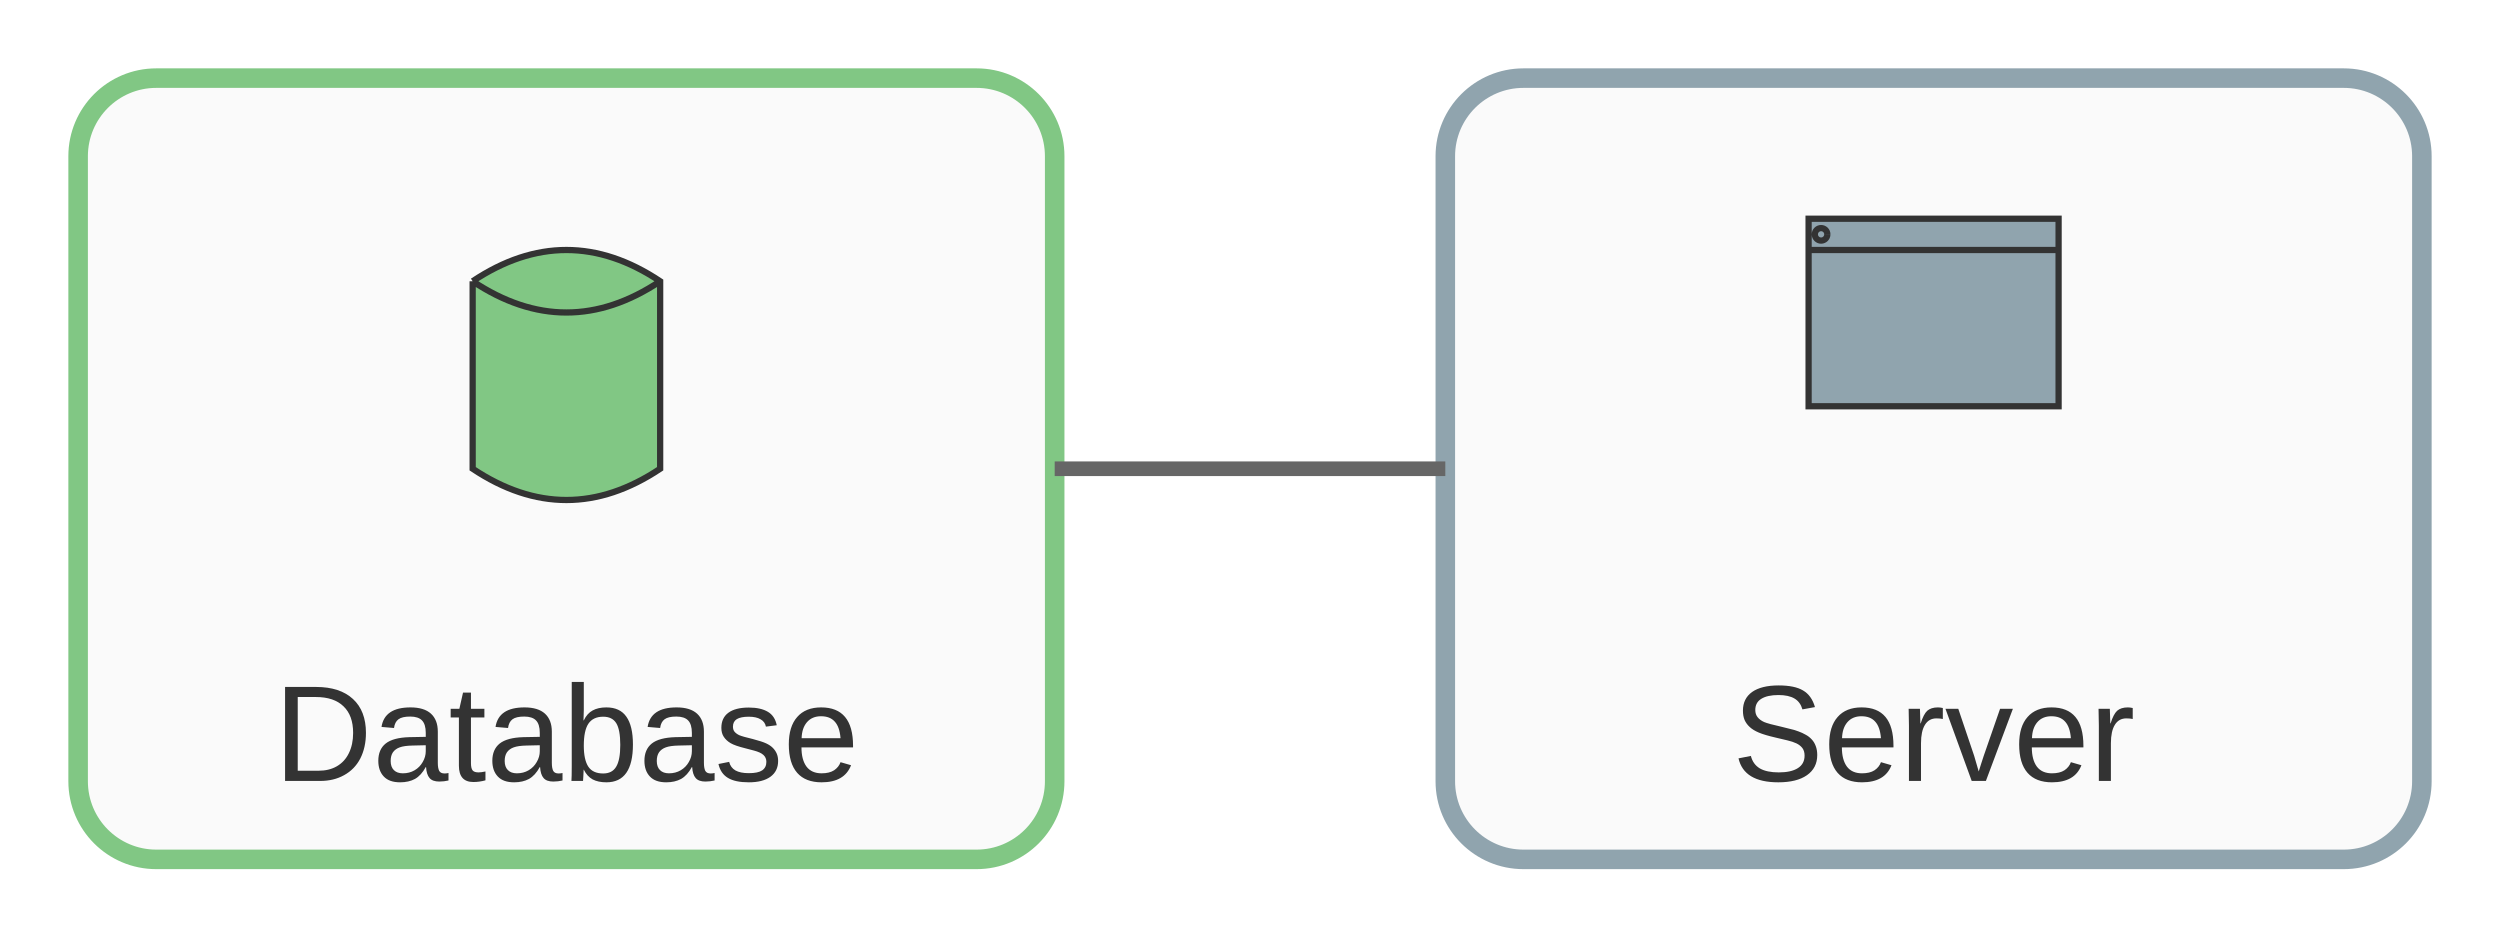
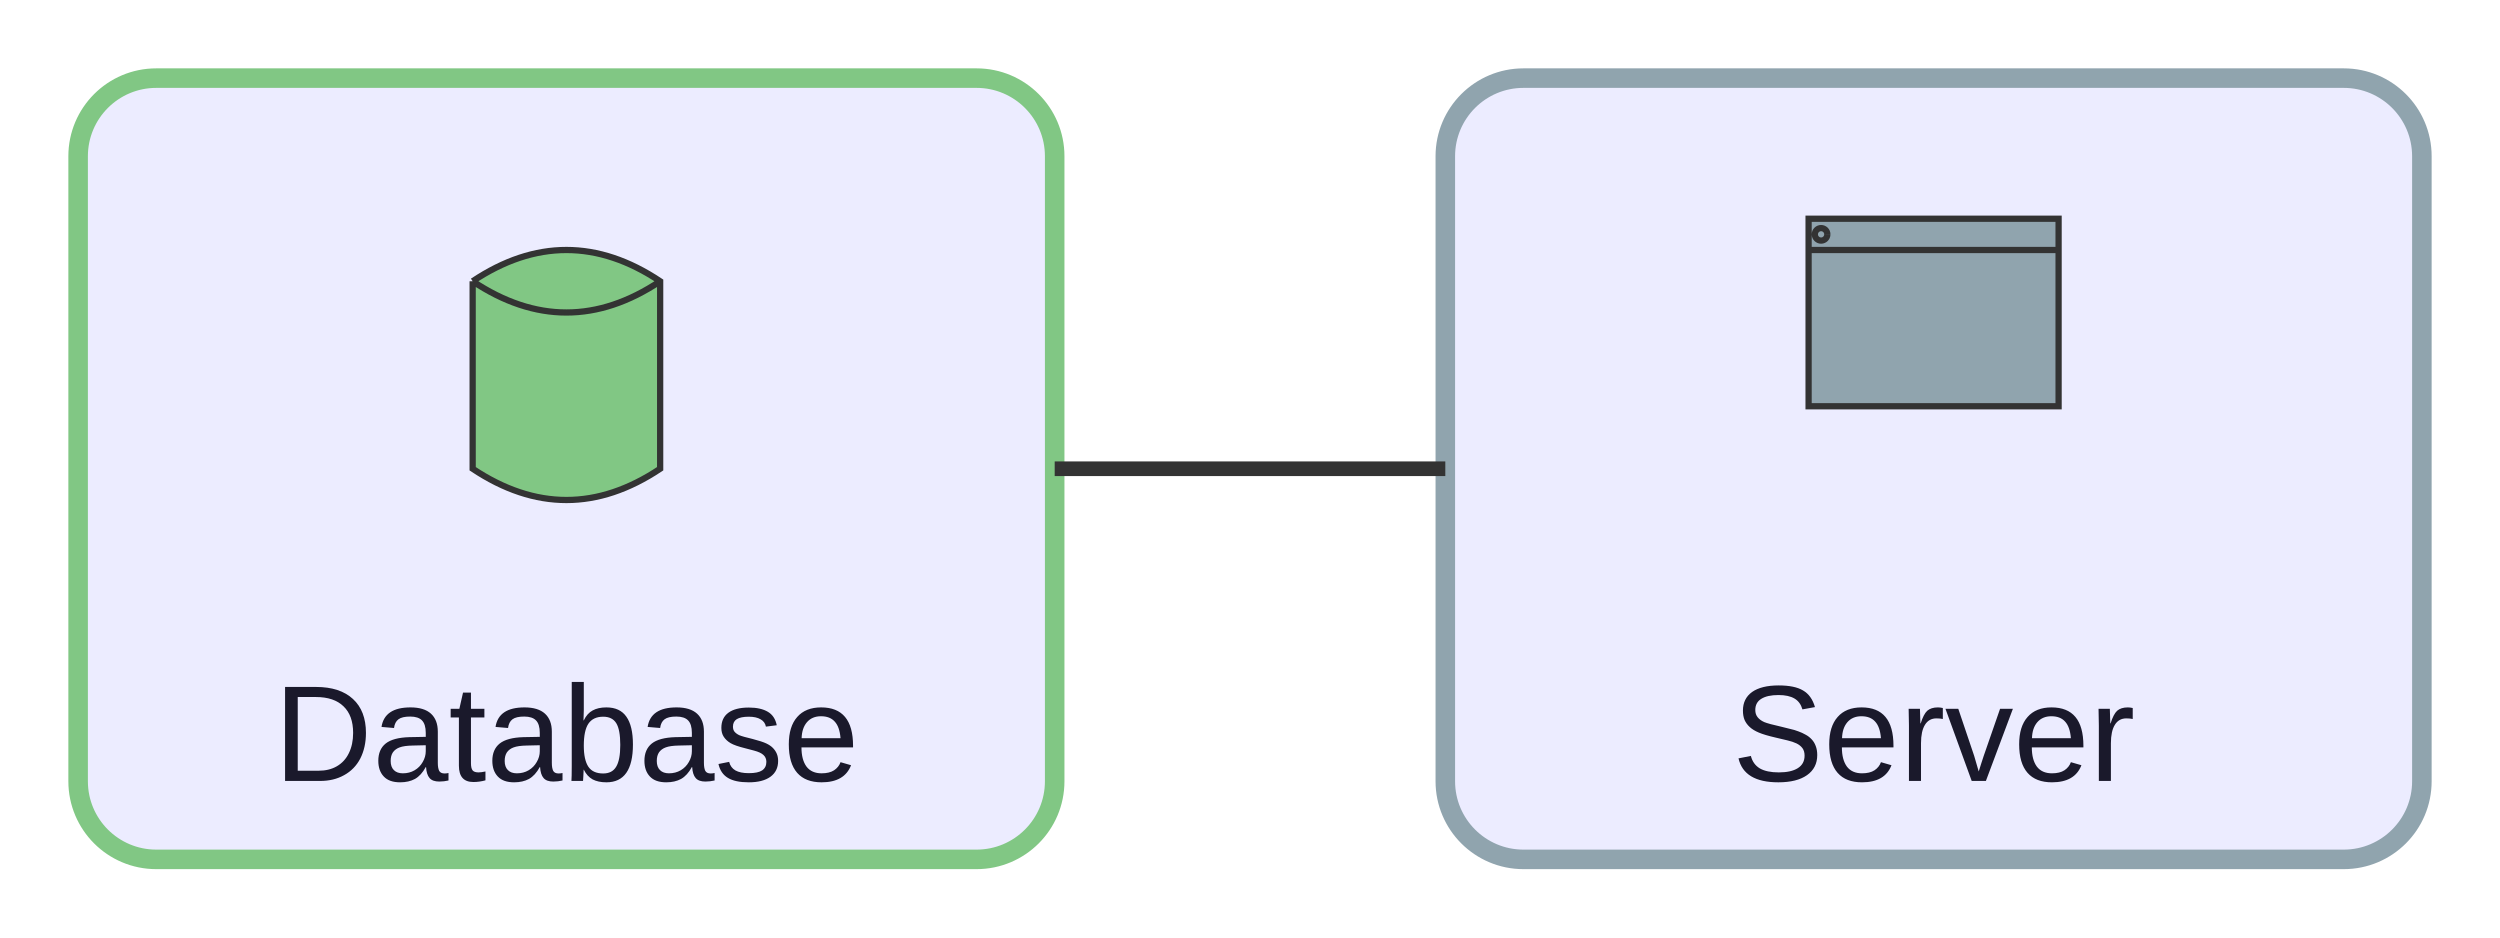
<svg xmlns="http://www.w3.org/2000/svg" id="mermaid-svg" width="100%" viewBox="0 0 256 96" style="max-width: 256px;" role="graphics-document document">
  <defs>
    <marker id="arch-arrow" refX="9" refY="3.5" markerWidth="10" markerHeight="7" orient="auto">
      <path d="M0,0 L10,3.5 L0,7 Z" class="arrowMarkerPath" style="stroke-width: 1; stroke-dasharray: 1, 0;" />
    </marker>
  </defs>
  <g transform="translate(8,8)">
-     <rect x="0" y="0" width="100" height="80" rx="8" ry="8" fill="#FAFAFA" stroke="#81C784" stroke-width="2" />
+     <rect x="0" y="0" width="100" height="80" rx="8" ry="8" fill="#ECECFF" stroke="#81C784" stroke-width="2" />
    <g transform="translate(34,8) scale(0.64)">
-       <path d="M10,20 L10,50 Q25,60 40,50 L40,20 Q25,10 10,20 M10,20 Q25,30 40,20" fill="#81C784" stroke="#333" stroke-width="1" />
+       <path d="M10,20 L10,50 Q25,60 40,50 L40,20 Q25,10 10,20 M10,20 Q25,30 40,20" fill="#81C784" stroke="#333333" stroke-width="1" />
    </g>
-     <text x="50" y="68" text-anchor="middle" dominant-baseline="middle" font-size="14px" font-family="'trebuchet ms', verdana, arial, sans-serif" fill="#333">Database</text>
-     <rect x="140" y="0" width="100" height="80" rx="8" ry="8" fill="#FAFAFA" stroke="#90A4AE" stroke-width="2" />
+     <text x="50" y="68" text-anchor="middle" dominant-baseline="middle" font-size="14px" font-family="'trebuchet ms', verdana, arial, sans-serif" fill="#1a192b">Database</text>
+     <rect x="140" y="0" width="100" height="80" rx="8" ry="8" fill="#ECECFF" stroke="#90A4AE" stroke-width="2" />
    <g transform="translate(174,8) scale(0.64)">
-       <path d="M5,10 L45,10 L45,40 L5,40 Z M5,15 L45,15 M8,12.5 A1,1 0 1,1 8,12.49" fill="#90A4AE" stroke="#333" stroke-width="1" />
+       <path d="M5,10 L45,10 L45,40 L5,40 Z M5,15 L45,15 M8,12.5 A1,1 0 1,1 8,12.49" fill="#90A4AE" stroke="#333333" stroke-width="1" />
    </g>
-     <text x="190" y="68" text-anchor="middle" dominant-baseline="middle" font-size="14px" font-family="'trebuchet ms', verdana, arial, sans-serif" fill="#333">Server</text>
-     <path d="M100,40 L116,40 L116,40 L140,40" fill="none" stroke="#666" stroke-width="1.5" />
+     <text x="190" y="68" text-anchor="middle" dominant-baseline="middle" font-size="14px" font-family="'trebuchet ms', verdana, arial, sans-serif" fill="#1a192b">Server</text>
+     <path d="M100,40 L116,40 L116,40 L140,40" fill="none" stroke="#333333" stroke-width="1.5" />
  </g>
</svg>
